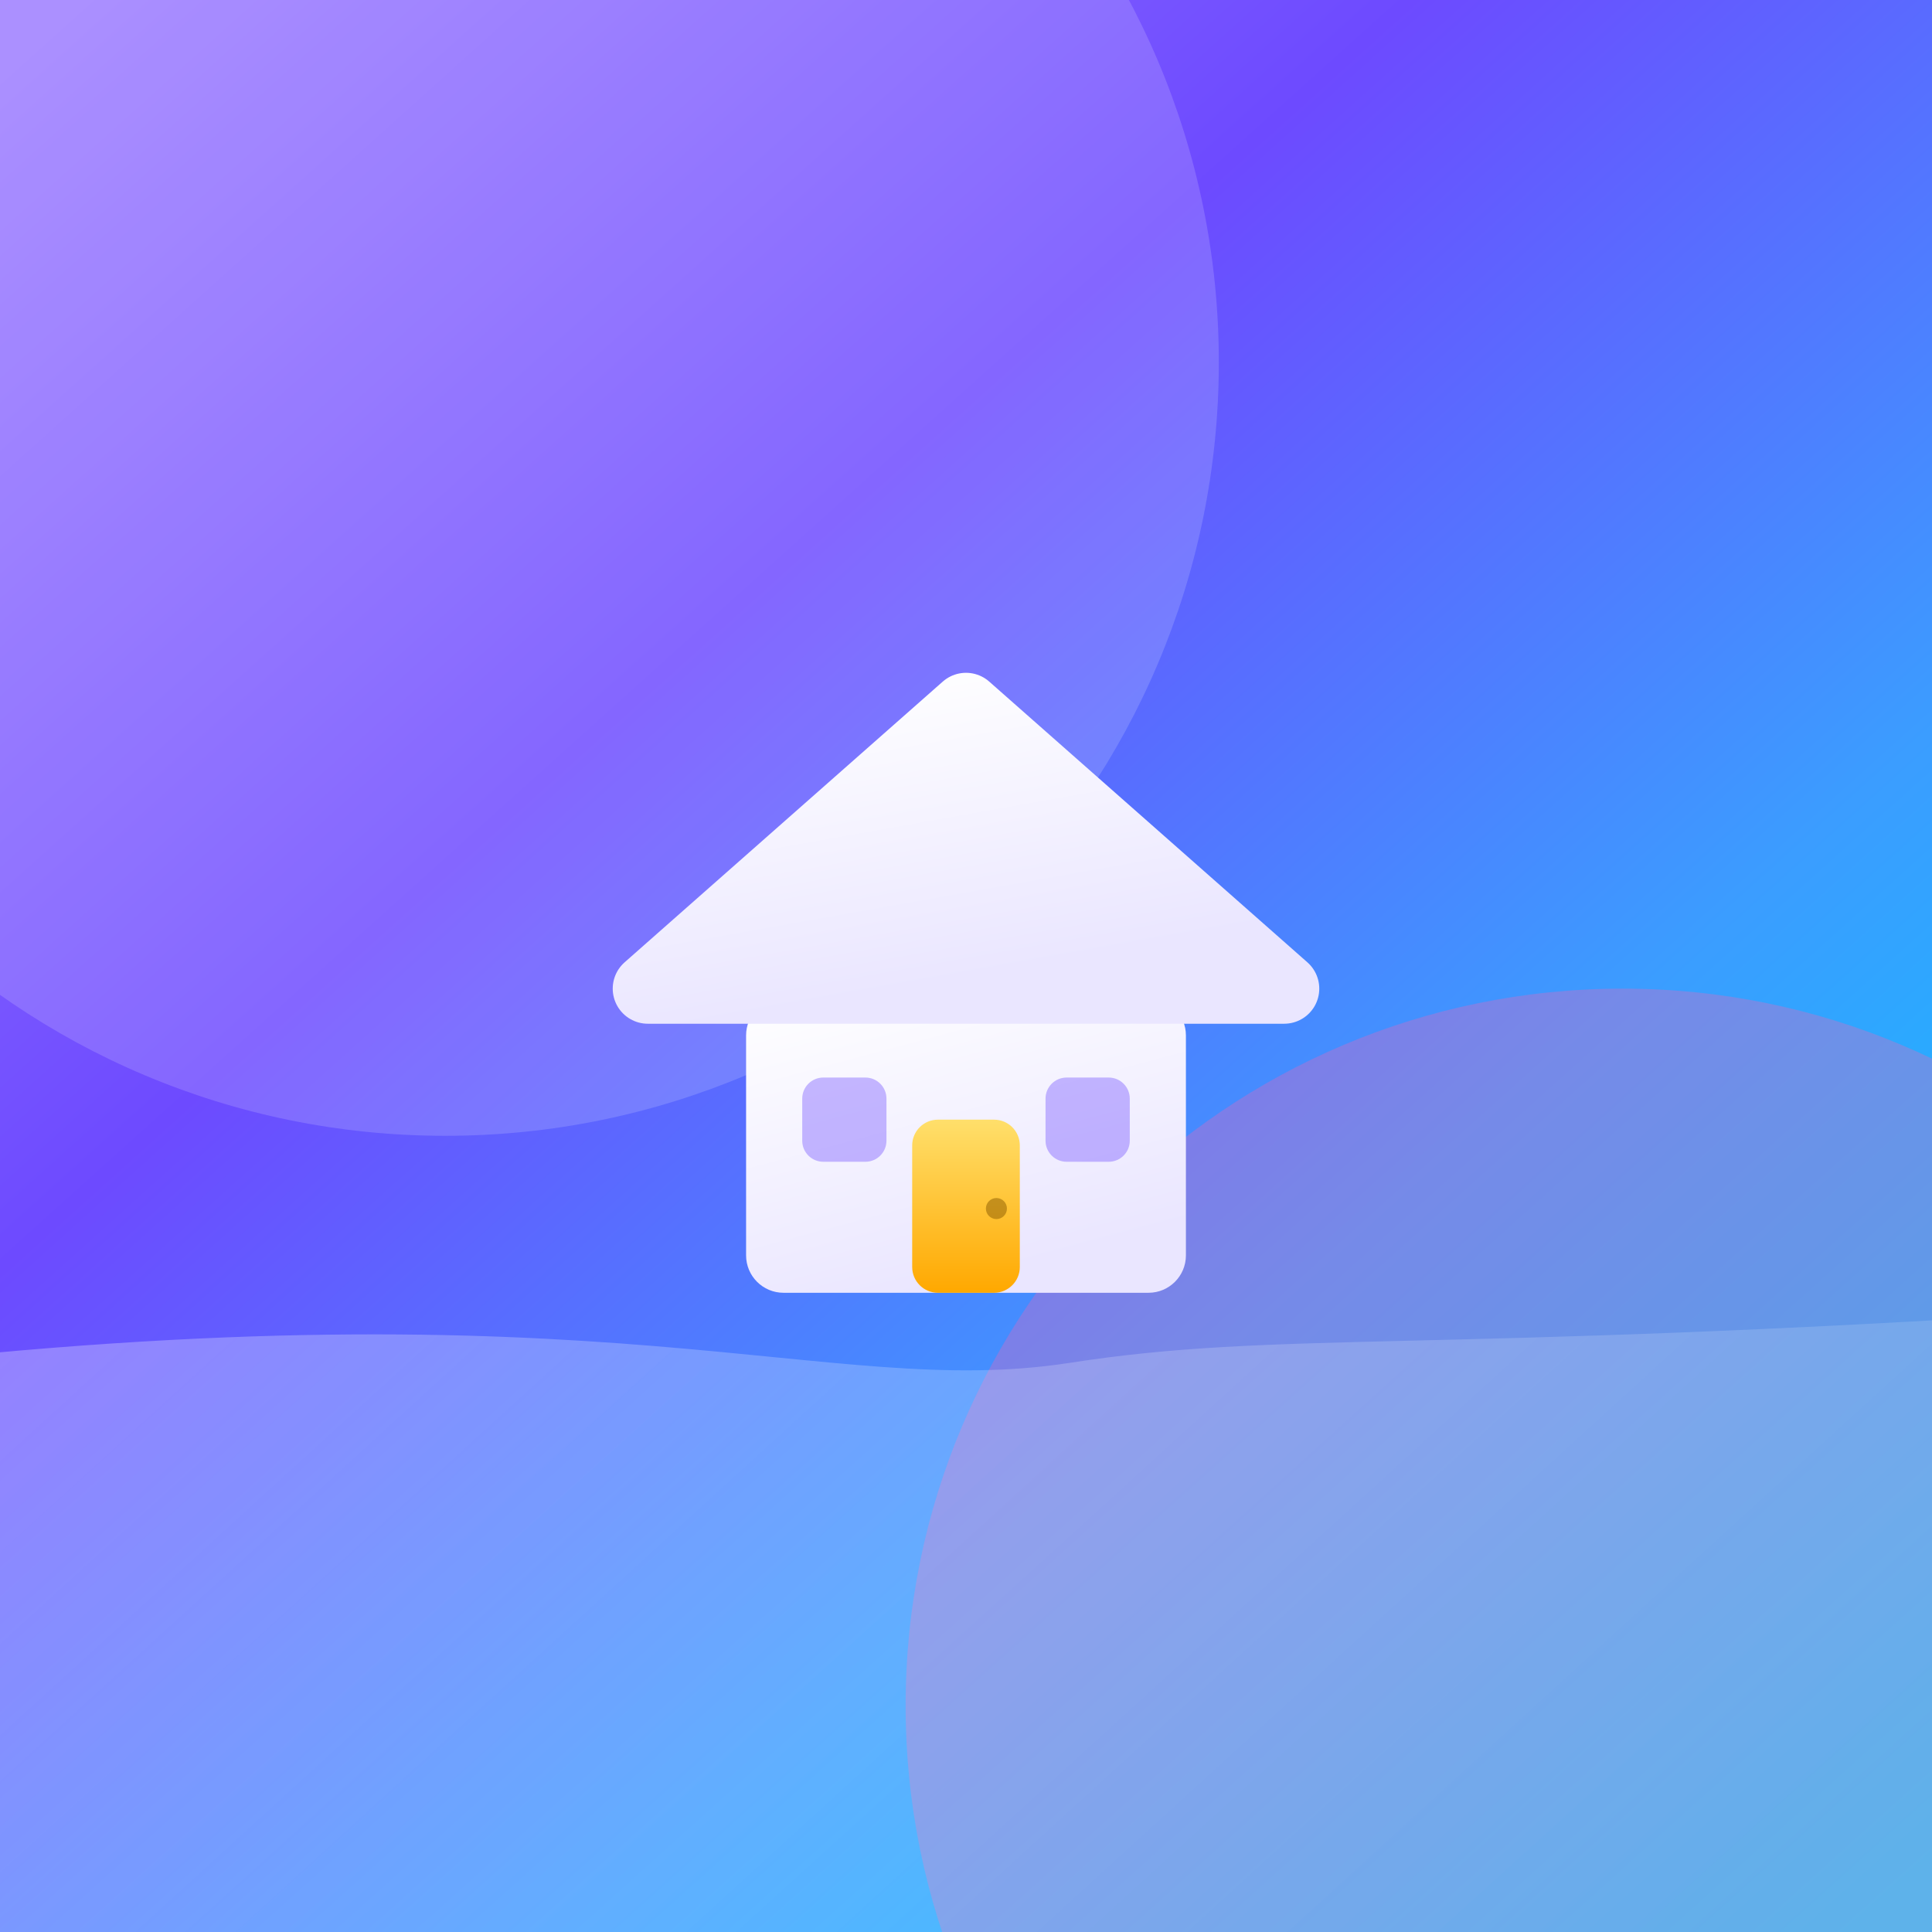
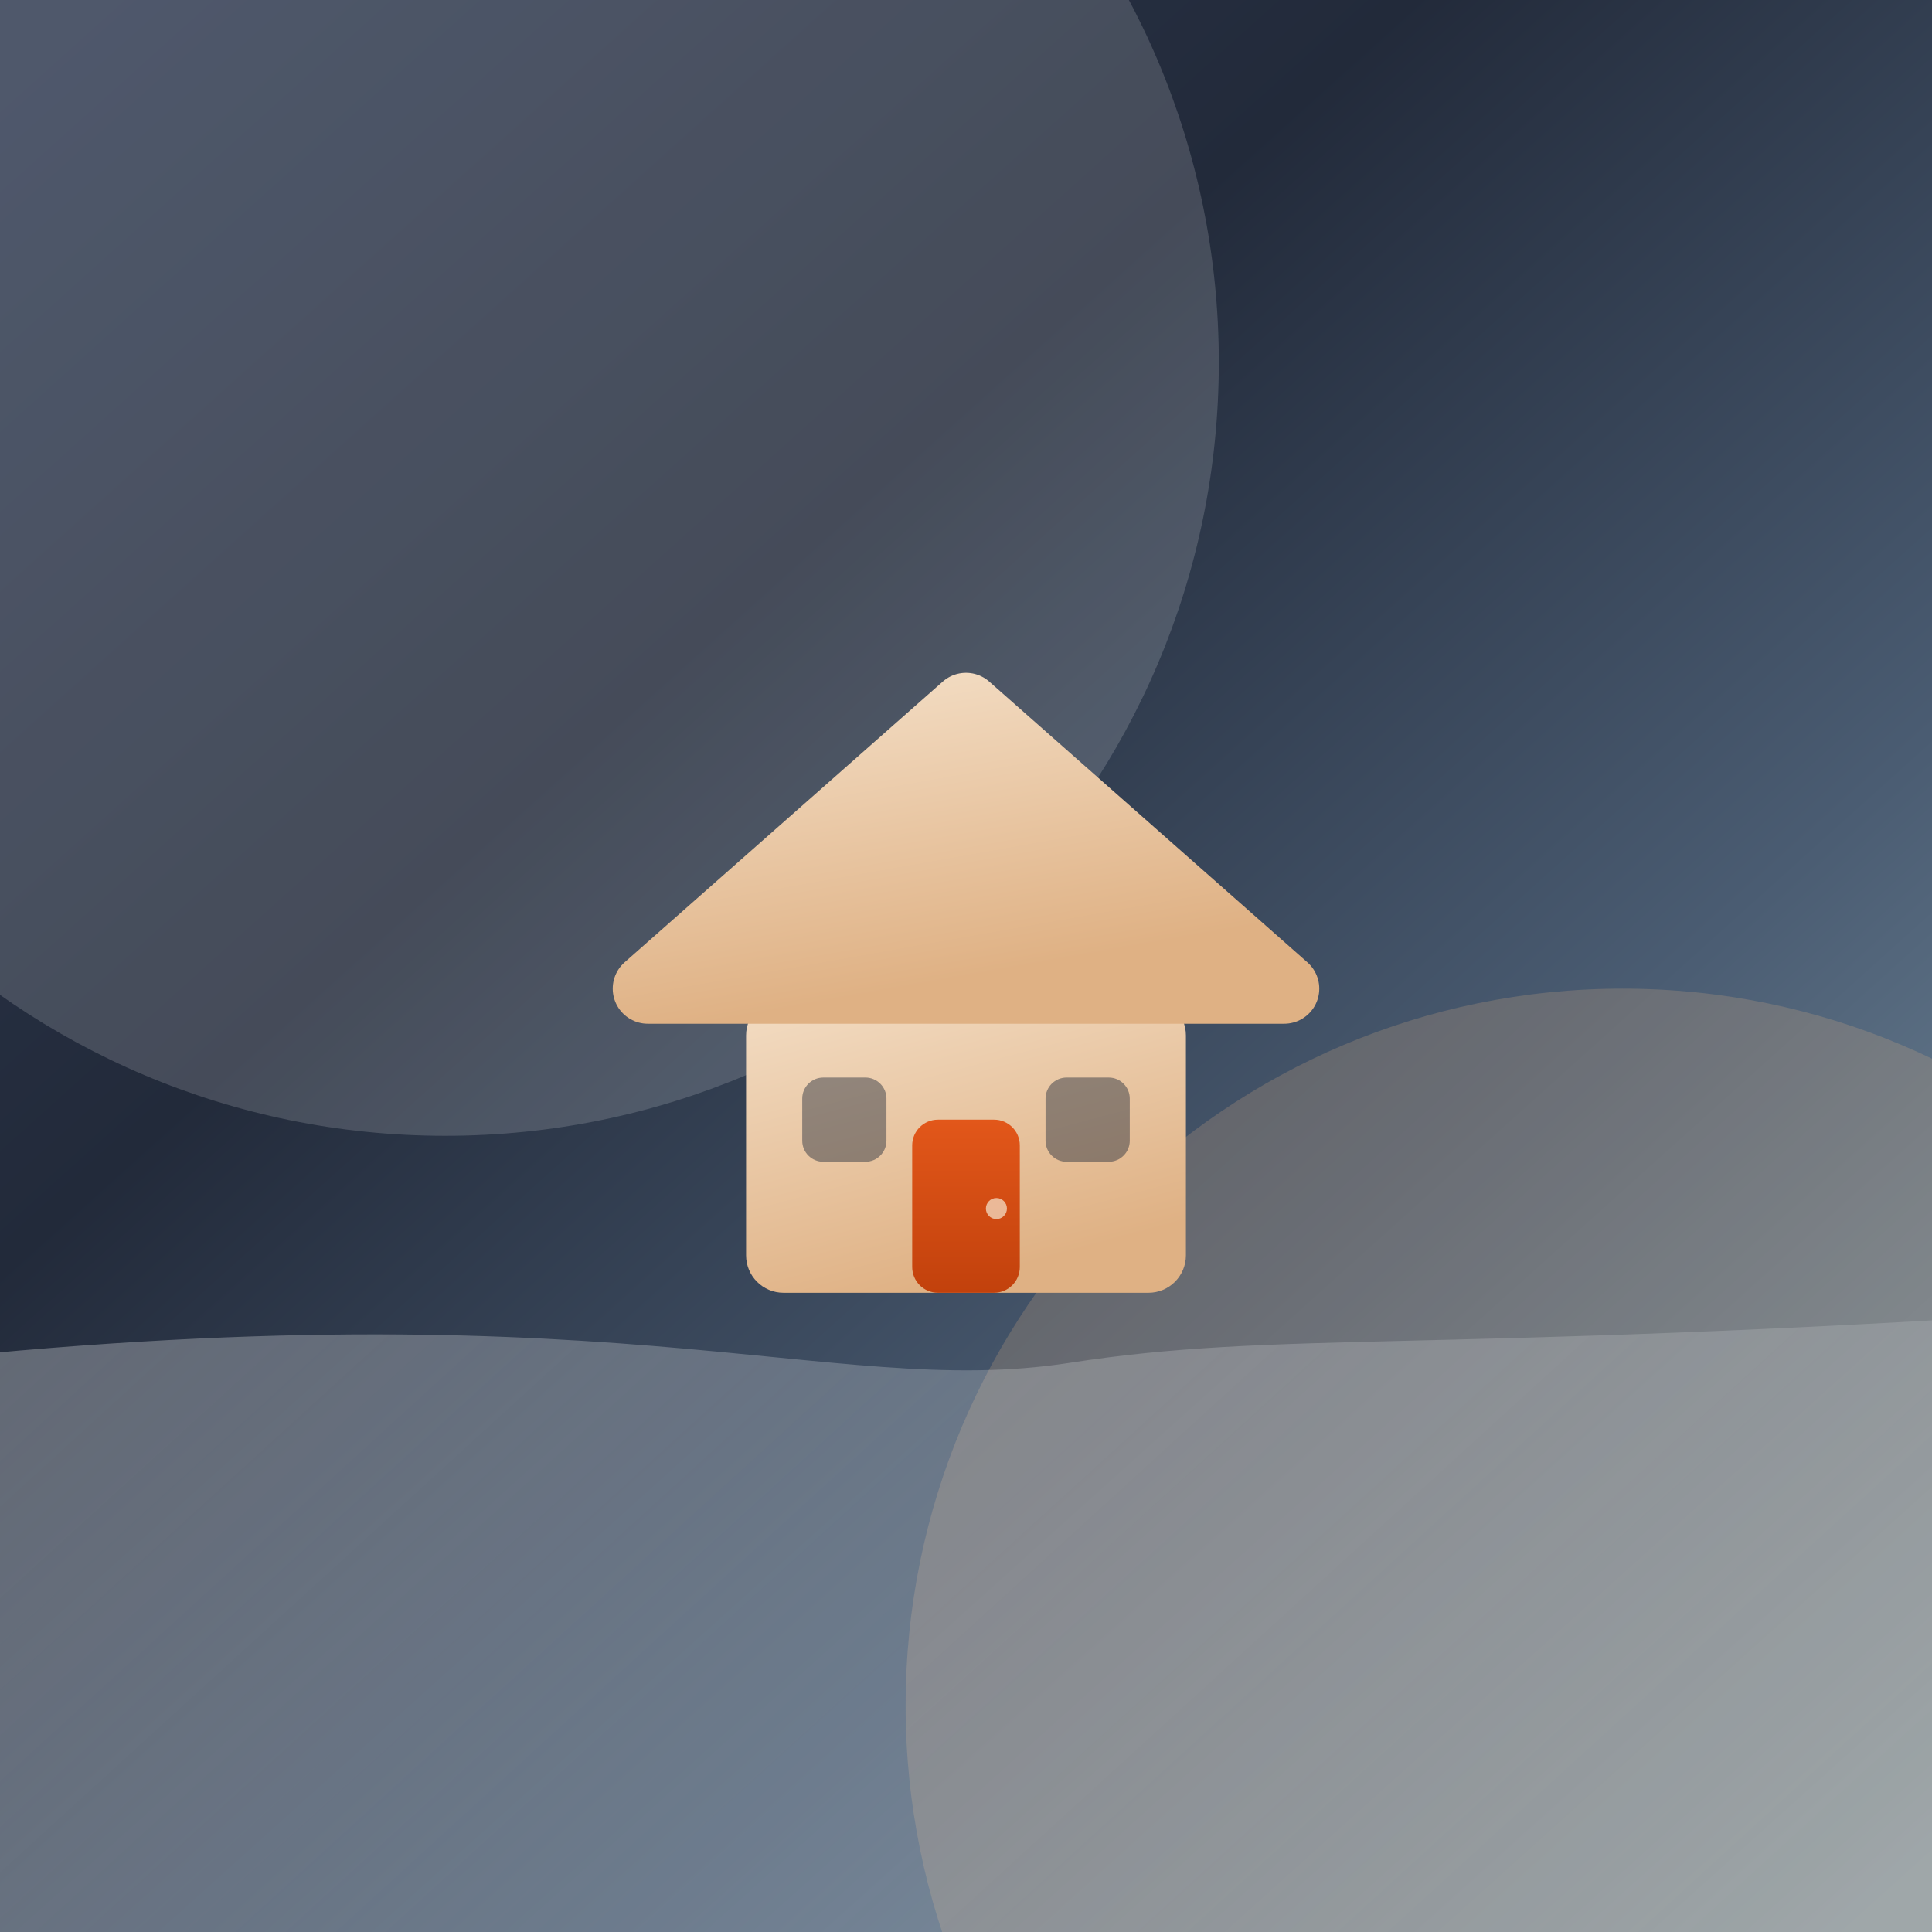
<svg xmlns="http://www.w3.org/2000/svg" viewBox="0 0 512 512" width="512" height="512" role="img" aria-label="4TURA Home">
  <defs>
    <linearGradient id="tile" x1="0.05" y1="0" x2="0.95" y2="1">
-       <stop offset="0%" stop-color="#9b7bff" />
-       <stop offset="34%" stop-color="#6d4aff" />
-       <stop offset="68%" stop-color="#3b9dff" />
-       <stop offset="100%" stop-color="#00c9ff" />
+       <stop offset="0%" stop-color="#2e3950" />
+       <stop offset="34%" stop-color="#222a3a" />
+       <stop offset="68%" stop-color="#4a5c72" />
+       <stop offset="100%" stop-color="#7f97a7" />
    </linearGradient>
    <linearGradient id="wall" x1="0" y1="0" x2="0.4" y2="1">
-       <stop offset="0%" stop-color="#ffffff" />
-       <stop offset="100%" stop-color="#eae6ff" />
+       <stop offset="0%" stop-color="#f3ddc4" />
+       <stop offset="100%" stop-color="#dfb184" />
    </linearGradient>
    <linearGradient id="door" x1="0" y1="0" x2="0" y2="1">
-       <stop offset="0%" stop-color="#ffdf6b" />
-       <stop offset="100%" stop-color="#ffa800" />
+       <stop offset="0%" stop-color="#e2571a" />
+       <stop offset="100%" stop-color="#c2410c" />
    </linearGradient>
    <linearGradient id="hill" x1="0" y1="0" x2="1" y2="0.4">
      <stop offset="0%" stop-color="#ffffff" stop-opacity="0.30" />
      <stop offset="100%" stop-color="#ffffff" stop-opacity="0.10" />
    </linearGradient>
  </defs>
  <rect width="512" height="512" fill="url(#tile)" />
  <circle cx="118" cy="96" r="205" fill="#ffffff" opacity="0.16" />
-   <circle cx="430" cy="452" r="190" fill="#ff5eb1" opacity="0.30" />
+   <circle cx="430" cy="452" r="190" fill="#dfb184" opacity="0.22" />
  <g transform="translate(256,262) scale(0.62) translate(-256,-262)">
    <path d="M-220 424 C 104 386, 196 438, 300 422 C 390 408, 452 418, 732 400 L 732 742 L -220 742 Z" fill="url(#hill)" />
    <rect x="162" y="266" width="188" height="126" rx="16" fill="url(#wall)" />
    <path d="M256 142 L392 262 L120 262 Z" fill="url(#wall)" stroke="url(#wall)" stroke-width="30" stroke-linejoin="round" />
    <rect x="233" y="318" width="46" height="74" rx="11" fill="url(#door)" />
-     <circle cx="269" cy="356" r="4.5" fill="#8a5a00" opacity="0.5" />
-     <rect x="186" y="300" width="36" height="36" rx="9" fill="#6d4aff" opacity="0.38" />
-     <rect x="290" y="300" width="36" height="36" rx="9" fill="#6d4aff" opacity="0.38" />
+     <circle cx="269" cy="356" r="4.5" fill="#f3ddc4" opacity="0.75" />
+     <rect x="186" y="300" width="36" height="36" rx="9" fill="#222a3a" opacity="0.45" />
+     <rect x="290" y="300" width="36" height="36" rx="9" fill="#222a3a" opacity="0.45" />
  </g>
</svg>
